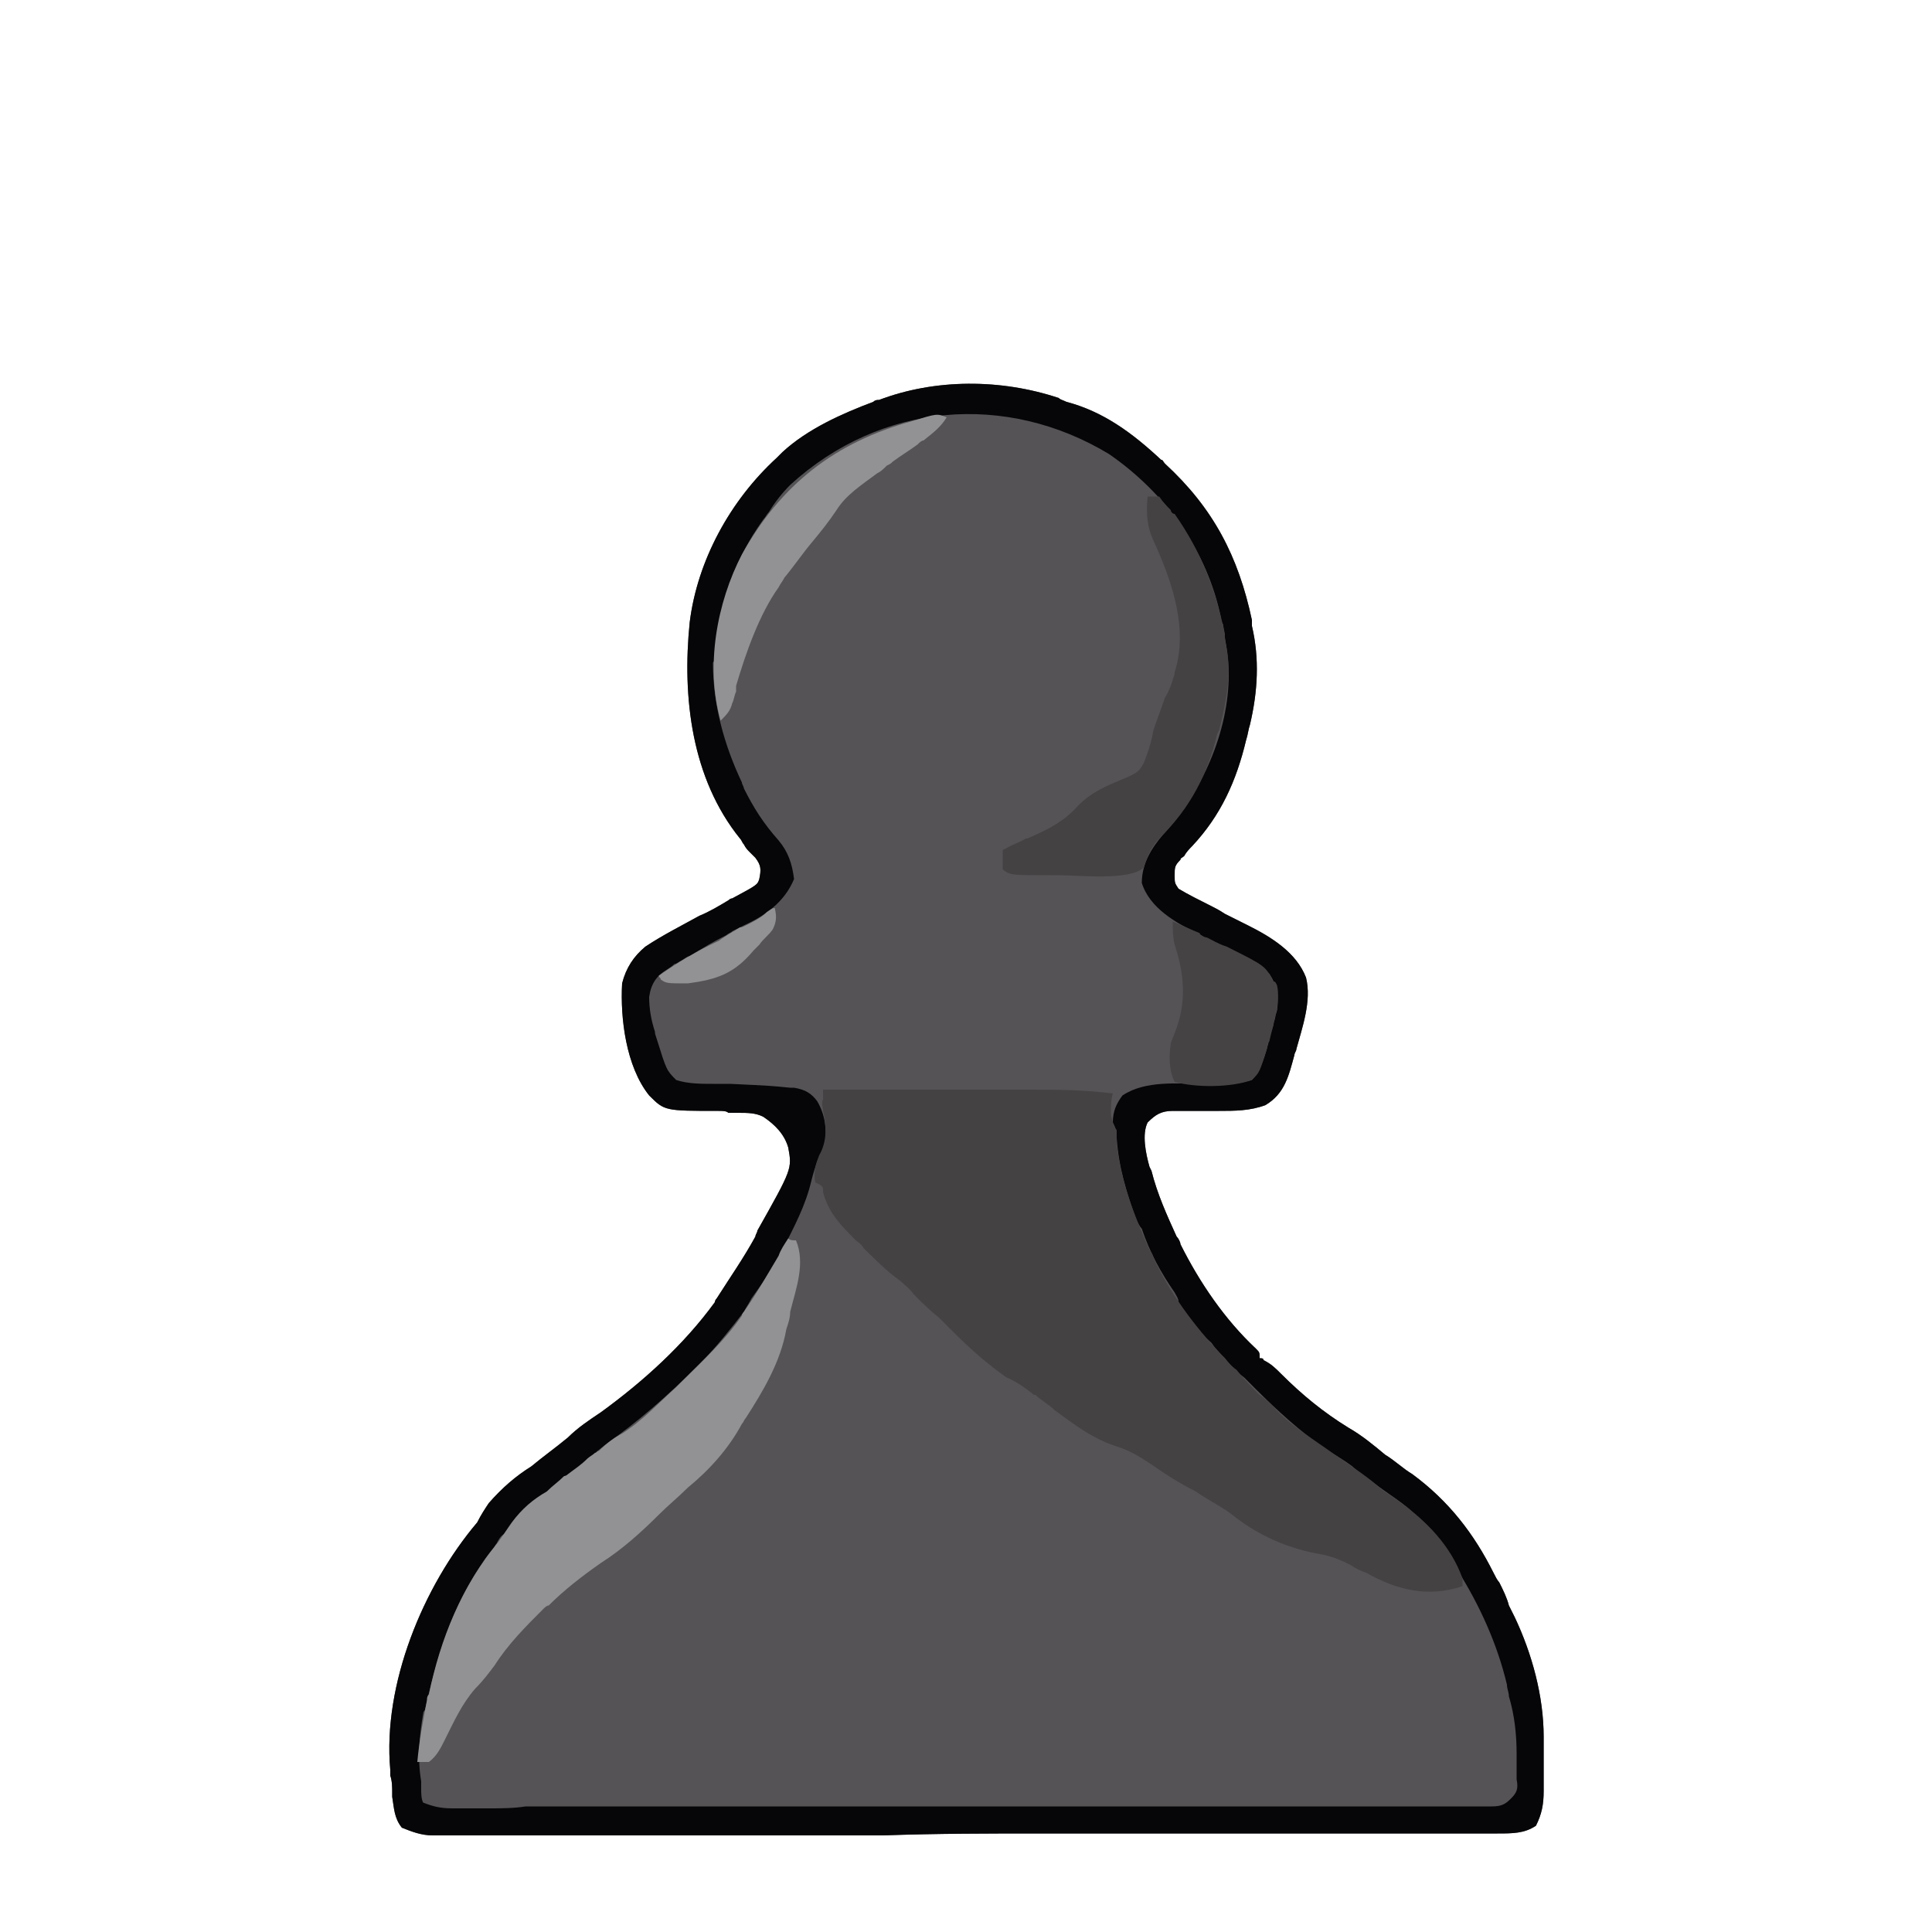
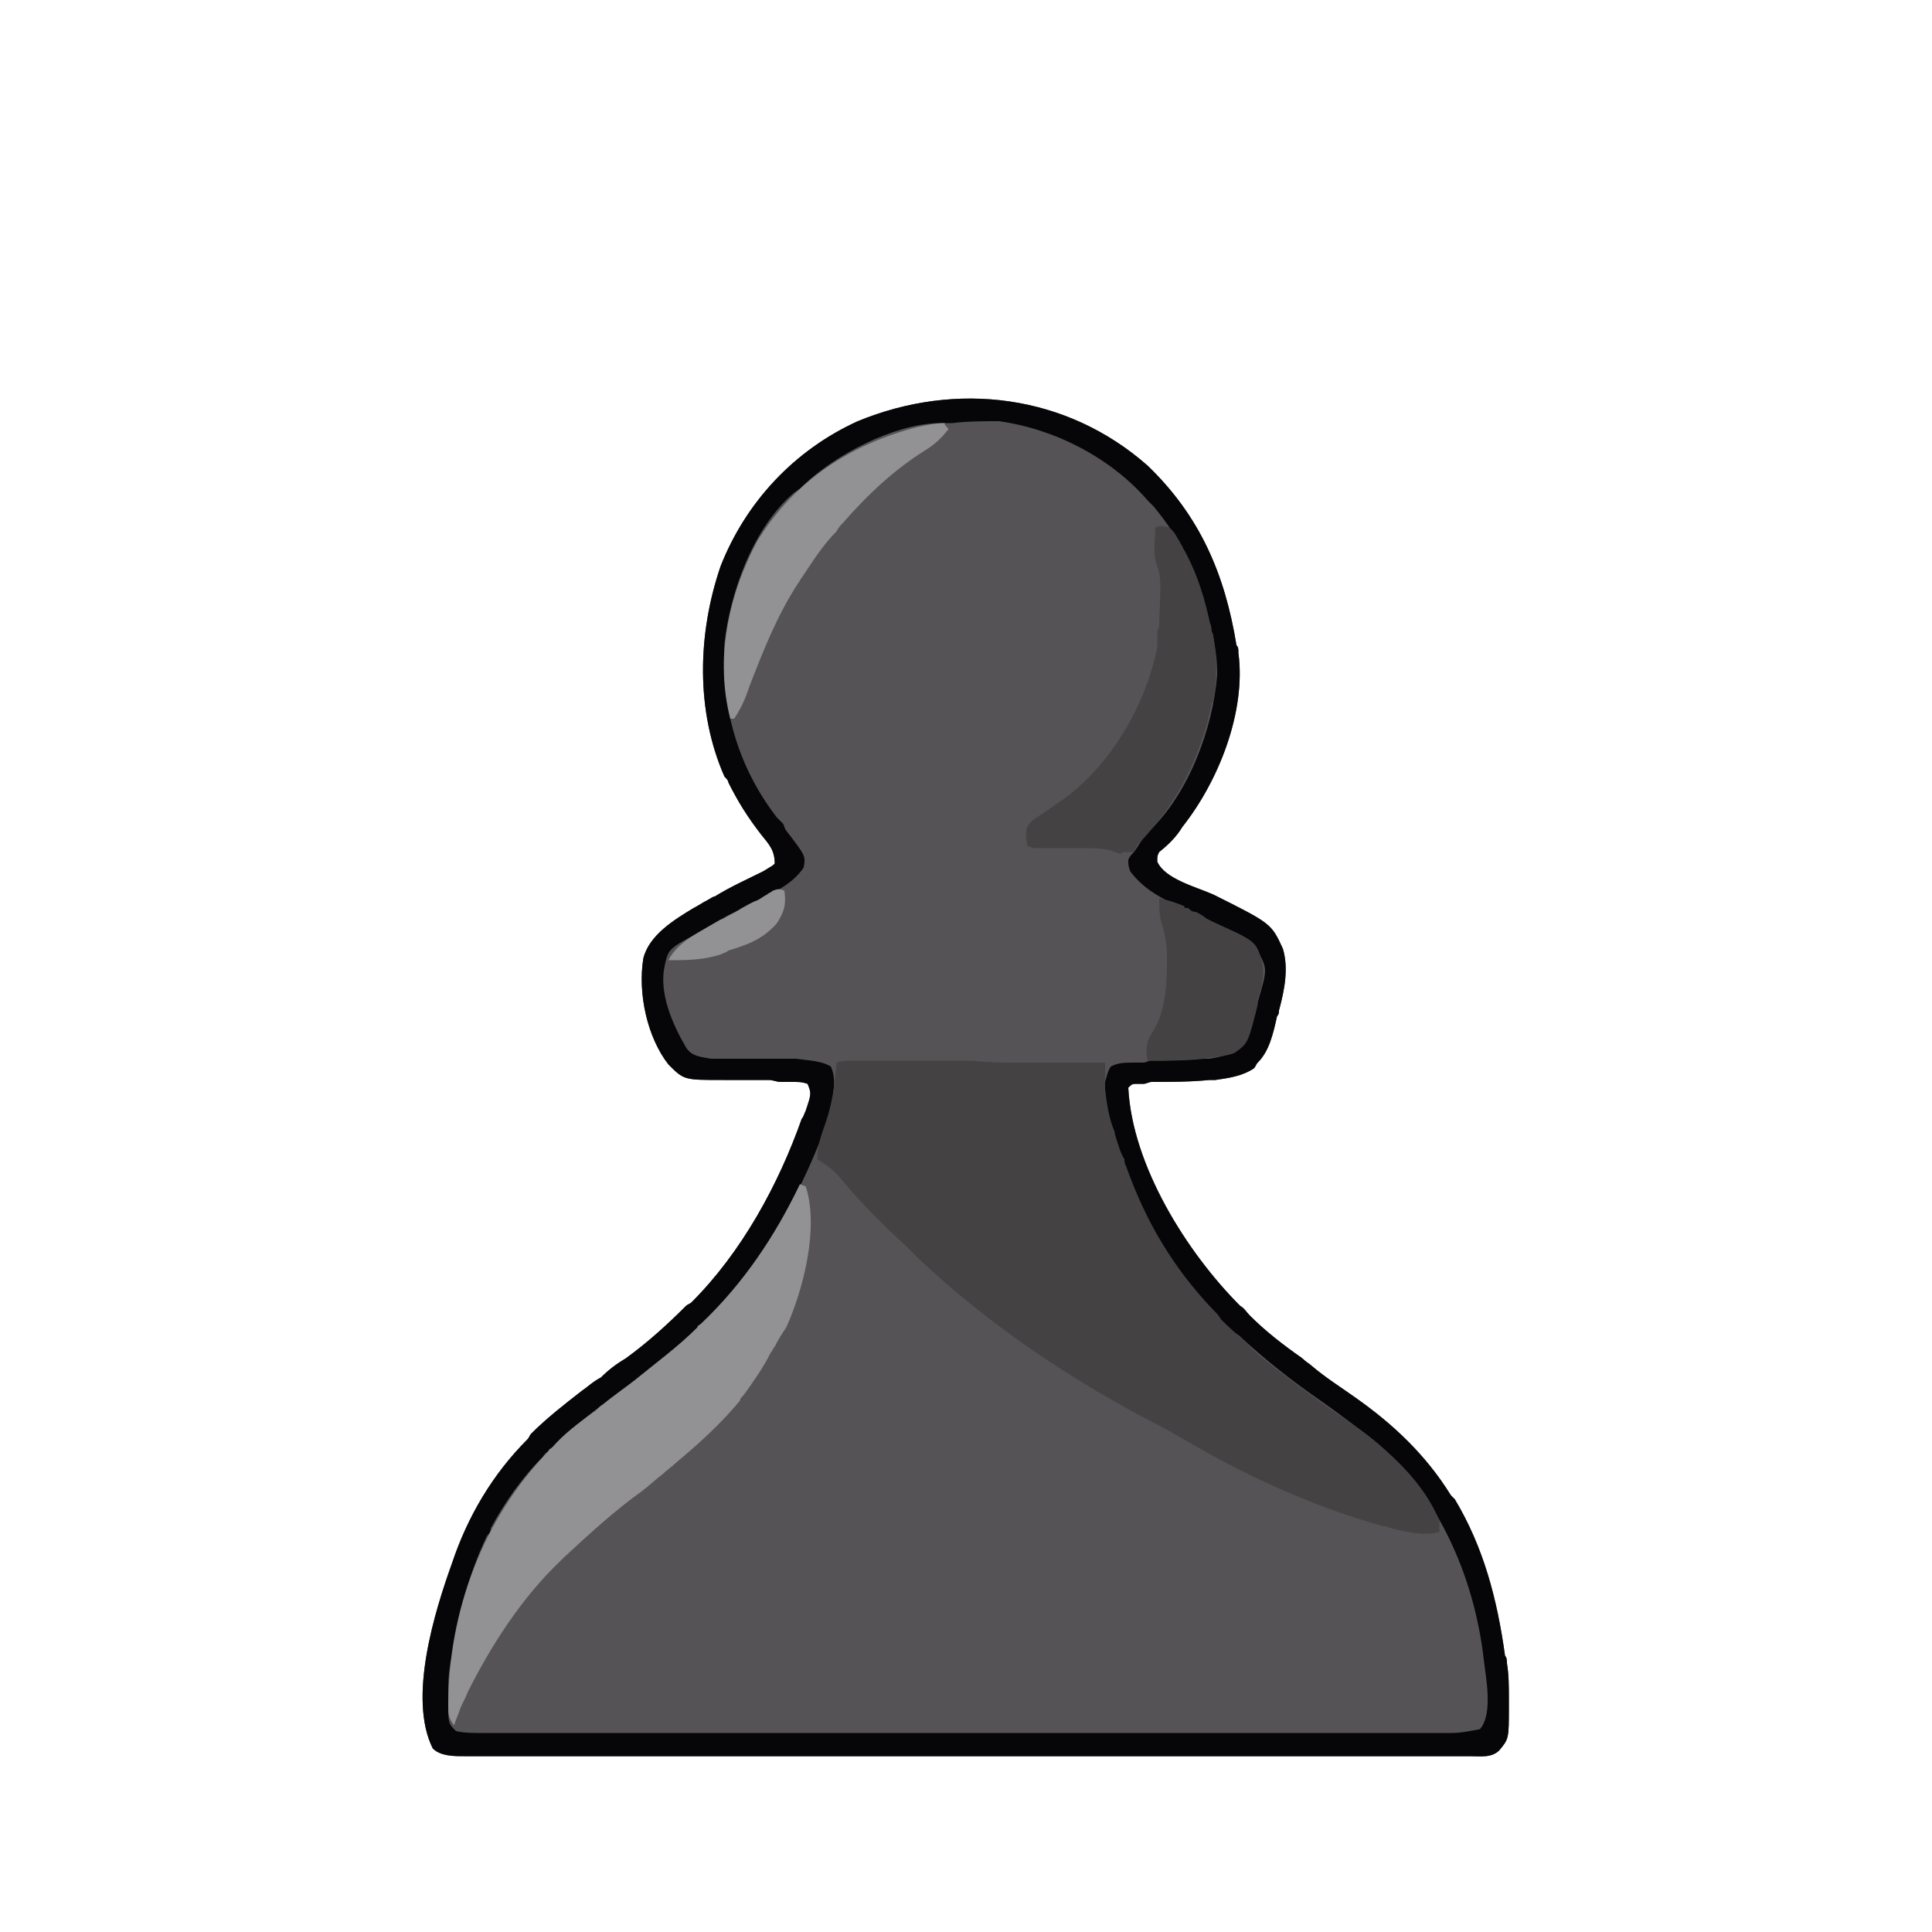
<svg xmlns="http://www.w3.org/2000/svg" viewBox="0 0 100 100">
-   <path d="M54.8 20.6C54.9 20.7 55 20.7 55.2 20.8C57.1 21.3 58.6 22.4 60.1 23.8C60.2 23.8 60.2 23.9 60.3 24C62.8 26.3 64.1 28.8 64.8 32.1C64.8 32.2 64.8 32.3 64.8 32.4C65.2 34.1 65.1 35.8 64.7 37.5C64.6 37.8 64.6 38 64.5 38.3C64 40.4 63.2 42.2 61.7 43.8C61.6 43.9 61.4 44.1 61.3 44.3C61.2 44.4 61.1 44.4 61.1 44.5C60.8 44.8 60.8 44.9 60.8 45.3C60.8 45.7 60.8 45.7 61 46C61.5 46.3 62.1 46.6 62.7 46.9C62.9 47 63.1 47.1 63.4 47.3C63.8 47.5 64.2 47.7 64.6 47.9C65.8 48.5 67.1 49.3 67.6 50.6C67.9 51.8 67.4 53.2 67.1 54.3C67.1 54.4 67 54.5 67 54.6C66.7 55.7 66.5 56.6 65.5 57.2C64.7 57.5 63.9 57.5 63.1 57.5C63 57.5 62.9 57.5 62.8 57.5C62.5 57.5 62.1 57.5 61.7 57.5C61.5 57.5 61.2 57.5 60.9 57.5C60.8 57.5 60.7 57.5 60.7 57.5C60.1 57.5 59.8 57.7 59.4 58.1C59.1 58.7 59.3 59.7 59.5 60.4C59.5 60.4 59.5 60.4 59.6 60.6C59.9 61.8 60.4 62.9 60.9 64C61 64.1 61.1 64.3 61.1 64.4C62.1 66.4 63.4 68.3 65 69.8C65.2 70 65.2 70 65.2 70.3C65.3 70.3 65.4 70.3 65.4 70.4C65.8 70.6 66 70.8 66.3 71.1C67.4 72.2 68.5 73.1 69.8 73.9C70.5 74.3 71.1 74.8 71.7 75.3C72.2 75.6 72.6 76 73.1 76.3C75 77.7 76.3 79.4 77.3 81.4C77.4 81.6 77.5 81.8 77.6 81.9C77.8 82.3 78 82.7 78.1 83.1C78.2 83.3 78.3 83.5 78.4 83.7C79.3 85.6 79.9 87.8 79.9 89.9C79.9 90 79.9 90.1 79.9 90.2C79.9 90.5 79.9 90.7 79.9 90.9C79.9 91.2 79.9 91.5 79.9 91.8C79.9 92 79.9 92.2 79.9 92.4C79.9 92.5 79.9 92.6 79.9 92.7C79.9 93.4 79.8 93.9 79.5 94.5C78.9 94.9 78.3 94.9 77.5 94.9C77.5 94.9 77.5 94.9 77.2 94.9C76.9 94.9 76.6 94.9 76.3 94.9C76 94.9 75.8 94.9 75.6 94.9C74.9 94.9 74.3 94.9 73.6 94.9C72.9 94.9 72.2 94.9 71.5 94.9C69.9 94.9 68.3 94.9 66.7 94.9C66 94.9 65.2 94.9 64.4 94.9C61.7 94.9 59 94.9 56.2 94.9C56.1 94.9 55.9 94.9 55.7 94.9C55.6 94.9 55.4 94.9 55.2 94.9C54.9 94.9 54.5 94.9 54.2 94.9C54.2 94.9 54.2 94.9 53.9 94.9C51.2 94.9 48.5 94.9 45.7 95C42.8 95 39.9 95 37 95C36.7 95 36.3 95 36 95C36 95 36 95 35.8 95C34.5 95 33.3 95 32 95C30.7 95 29.5 95 28.2 95C27.5 95 26.8 95 26.1 95C25.5 95 24.9 95 24.2 95C24 95 23.8 95 23.6 95C23.2 95 22.9 95 22.6 95C22.5 95 22.4 95 22.4 95C21.8 95 21.3 94.8 20.8 94.6C20.4 94.1 20.4 93.6 20.3 93C20.3 93 20.3 92.9 20.3 92.8C20.3 92.5 20.3 92.2 20.2 91.9C20.2 91.8 20.2 91.7 20.2 91.6C19.8 87.2 21.9 82.1 24.7 78.8C24.9 78.4 25.1 78.1 25.3 77.8C26 77 26.7 76.4 27.5 75.9C28.1 75.4 28.8 74.9 29.4 74.4C29.9 73.9 30.5 73.5 31.1 73.1C33.3 71.5 35.4 69.6 37 67.4C37 67.3 37.1 67.2 37.1 67.2C37.8 66.1 38.5 65.1 39.1 64C39.1 63.9 39.2 63.8 39.2 63.7C41 60.5 41 60.5 40.8 59.4C40.6 58.7 40.1 58.2 39.5 57.8C39.1 57.6 38.7 57.6 38.2 57.6C38 57.6 37.9 57.6 37.7 57.6C37.6 57.5 37.4 57.5 37.2 57.5C34.4 57.5 34.4 57.5 33.6 56.7C32.4 55.2 32.1 52.7 32.2 50.9C32.4 50.1 32.8 49.5 33.4 49C34.3 48.4 35.3 47.9 36.2 47.4C36.7 47.2 37.2 46.9 37.7 46.6C37.7 46.6 37.8 46.5 37.9 46.5C39.2 45.8 39.2 45.8 39.3 45.5C39.4 45 39.4 44.8 39.1 44.4C39 44.3 38.9 44.2 38.8 44.1C38.7 44 38.6 43.9 38.5 43.7C38.4 43.6 38.4 43.5 38.3 43.4C35.8 40.3 35.3 36.1 35.7 32.2C36.1 29 37.8 25.9 40.2 23.7C40.3 23.6 40.3 23.6 40.5 23.4C41.8 22.2 43.6 21.4 45.2 20.8C45.3 20.7 45.4 20.7 45.5 20.7C48.4 19.6 51.8 19.6 54.8 20.6Z" fill="#555355" />
-   <path d="M42.1 61.1C42.6 61.4 42.6 61.4 42.8 61.7C42.8 61.8 42.8 61.9 42.8 62C43.2 63.2 44.1 63.9 44.9 64.7C45.1 64.8 45.2 65 45.4 65.2C46.1 65.8 46.8 66.5 47.5 67.1C47.7 67.3 48 67.6 48.3 67.8C48.7 68.3 49.1 68.7 49.6 69C49.8 69.2 49.9 69.4 50.1 69.6C50.9 70.4 51.9 71 52.9 71.6C53.3 71.9 53.8 72.2 54.2 72.6C56.4 74.3 56.4 74.3 57.7 74.7C58.7 75 59.5 75.6 60.4 76.2C61.1 76.7 61.9 77.2 62.7 77.6C63.3 78 63.8 78.3 64.4 78.7C65.6 79.6 67 80.1 68.4 80.4C69.3 80.6 69.9 80.9 70.7 81.3C72.3 82.2 73.9 82.5 75.7 82.1C75.7 82.1 75.8 82 75.8 81.9C76.1 82.4 76.3 83 76.6 83.5C76.7 83.7 76.8 83.8 76.8 84C78 86.2 78.5 88.7 78.5 91.2C78.5 91.4 78.5 91.5 78.5 91.7C78.5 91.8 78.5 91.9 78.5 92.1C78.5 92.2 78.5 92.3 78.5 92.5C78.5 93 78.3 93.1 77.9 93.4C77.6 93.5 77.3 93.5 77 93.5C76.9 93.5 76.8 93.5 76.7 93.5C76.4 93.5 76 93.5 75.7 93.5C75.5 93.5 75.3 93.5 75 93.5C74.4 93.5 73.8 93.5 73.2 93.5C72.5 93.5 71.8 93.5 71.1 93.5C69.8 93.5 68.5 93.5 67.1 93.5C65.7 93.5 64.2 93.5 62.7 93.5C59.8 93.5 56.9 93.5 53.9 93.5C51.3 93.5 48.8 93.5 46.2 93.5C46.1 93.5 46.1 93.5 45.9 93.5C45.7 93.5 45.4 93.5 45.2 93.5C44.8 93.5 44.5 93.5 44.2 93.5C44.1 93.5 44.1 93.5 43.9 93.5C41.3 93.5 38.6 93.5 36 93.5C35.1 93.5 34.1 93.5 33.2 93.5C31.8 93.5 30.3 93.5 28.8 93.5C28.1 93.5 27.5 93.5 26.8 93.6C26.2 93.6 25.6 93.6 25 93.6C24.7 93.6 24.5 93.6 24.3 93.6C24 93.6 23.7 93.6 23.4 93.6C23.3 93.6 23.2 93.6 23.1 93.6C22.7 93.6 22.3 93.5 21.9 93.3C21.8 93 21.8 92.7 21.7 92.3C21.7 92.3 21.7 92.2 21.7 92.1C21.5 90.7 21.8 89.3 22.1 88C22.1 87.9 22.1 87.8 22.2 87.7C22.8 84.8 23.9 82.1 25.8 79.8C26 79.5 26.3 79.1 26.5 78.8C27 78.1 27.6 77.6 28.3 77.2C28.6 76.9 28.9 76.7 29.2 76.4C29.3 76.4 29.4 76.3 29.4 76.3C29.8 76 30.1 75.8 30.4 75.5C30.5 75.4 30.7 75.3 30.8 75.2C30.9 75.2 30.9 75.1 31 75.1C31.4 74.7 31.8 74.4 32.2 74.2C33.3 73.5 34.1 72.6 35 71.8C35.1 71.7 35.2 71.6 35.3 71.5C36.4 70.4 37.5 69.4 38.4 68.1C38.4 68 38.5 67.9 38.5 67.9C39.2 66.8 39.9 65.8 40.5 64.7C40.5 64.6 40.6 64.5 40.6 64.4C41.2 63.3 41.8 62.3 42.1 61.1Z" fill="#555355" />
-   <path d="M54.8 20.6C54.9 20.7 55 20.7 55.2 20.8C57.1 21.3 58.6 22.4 60.1 23.8C60.2 23.8 60.2 23.9 60.3 24C62.8 26.3 64.1 28.8 64.8 32.1C64.8 32.2 64.8 32.3 64.8 32.4C65.2 34.1 65.1 35.8 64.7 37.5C64.6 37.8 64.6 38 64.5 38.3C64 40.4 63.2 42.2 61.7 43.8C61.6 43.9 61.4 44.1 61.3 44.3C61.2 44.4 61.1 44.4 61.1 44.5C60.8 44.8 60.8 44.9 60.8 45.3C60.8 45.7 60.8 45.7 61 46C61.5 46.3 62.1 46.6 62.7 46.9C62.9 47 63.1 47.1 63.4 47.3C63.8 47.5 64.2 47.7 64.6 47.9C65.8 48.5 67.1 49.3 67.6 50.6C67.9 51.8 67.4 53.2 67.1 54.3C67.1 54.4 67 54.5 67 54.6C66.7 55.7 66.5 56.6 65.5 57.2C64.7 57.5 63.9 57.5 63.1 57.5C63 57.5 62.9 57.5 62.8 57.5C62.5 57.5 62.1 57.5 61.7 57.5C61.5 57.5 61.2 57.5 60.9 57.5C60.8 57.5 60.7 57.5 60.7 57.5C60.1 57.5 59.8 57.7 59.4 58.1C59.1 58.7 59.3 59.7 59.5 60.4C59.5 60.4 59.5 60.4 59.6 60.6C59.9 61.8 60.4 62.9 60.9 64C61 64.1 61.1 64.3 61.1 64.4C62.1 66.4 63.4 68.3 65 69.8C65.2 70 65.2 70 65.2 70.3C65.3 70.3 65.4 70.3 65.4 70.4C65.8 70.6 66 70.8 66.3 71.1C67.4 72.2 68.5 73.1 69.8 73.9C70.5 74.3 71.1 74.8 71.7 75.3C72.2 75.6 72.6 76 73.1 76.3C75 77.7 76.3 79.4 77.3 81.4C77.4 81.6 77.5 81.8 77.6 81.9C77.8 82.3 78 82.7 78.1 83.1C78.2 83.3 78.3 83.5 78.4 83.7C79.3 85.6 79.9 87.8 79.9 89.9C79.9 90 79.9 90.1 79.9 90.2C79.9 90.5 79.9 90.7 79.9 90.9C79.9 91.2 79.9 91.5 79.9 91.8C79.9 92 79.9 92.2 79.9 92.4C79.9 92.5 79.9 92.6 79.9 92.7C79.9 93.4 79.8 93.9 79.5 94.5C78.9 94.9 78.3 94.9 77.5 94.9C77.5 94.9 77.5 94.9 77.2 94.9C76.9 94.9 76.6 94.9 76.3 94.9C76 94.9 75.8 94.9 75.6 94.9C74.9 94.9 74.3 94.9 73.6 94.9C72.9 94.9 72.2 94.9 71.5 94.9C69.9 94.9 68.3 94.9 66.7 94.9C66 94.9 65.2 94.9 64.4 94.9C61.7 94.9 59 94.9 56.2 94.9C56.1 94.9 55.9 94.9 55.7 94.9C55.6 94.9 55.4 94.9 55.2 94.9C54.9 94.9 54.5 94.9 54.2 94.9C54.2 94.9 54.2 94.9 53.9 94.9C51.2 94.9 48.5 94.9 45.7 95C42.8 95 39.9 95 37 95C36.7 95 36.3 95 36 95C36 95 36 95 35.8 95C34.5 95 33.3 95 32 95C30.7 95 29.5 95 28.2 95C27.5 95 26.8 95 26.1 95C25.5 95 24.9 95 24.2 95C24 95 23.8 95 23.6 95C23.2 95 22.9 95 22.6 95C22.5 95 22.4 95 22.4 95C21.8 95 21.3 94.8 20.8 94.6C20.4 94.1 20.4 93.6 20.3 93C20.3 93 20.3 92.9 20.3 92.8C20.3 92.5 20.3 92.2 20.2 91.9C20.2 91.8 20.2 91.7 20.2 91.6C19.8 87.2 21.9 82.1 24.7 78.8C24.9 78.4 25.1 78.1 25.3 77.8C26 77 26.7 76.4 27.5 75.9C28.1 75.4 28.8 74.9 29.4 74.4C29.9 73.9 30.5 73.5 31.1 73.1C33.3 71.5 35.4 69.6 37 67.4C37 67.3 37.1 67.2 37.1 67.2C37.8 66.1 38.5 65.1 39.1 64C39.1 63.9 39.2 63.8 39.2 63.7C41 60.5 41 60.5 40.8 59.4C40.6 58.7 40.1 58.2 39.5 57.8C39.1 57.6 38.7 57.6 38.2 57.6C38 57.6 37.9 57.6 37.7 57.6C37.6 57.5 37.4 57.5 37.2 57.5C34.4 57.5 34.4 57.5 33.6 56.7C32.4 55.2 32.1 52.7 32.2 50.9C32.4 50.1 32.8 49.5 33.4 49C34.3 48.4 35.3 47.9 36.2 47.4C36.7 47.2 37.2 46.9 37.7 46.6C37.7 46.6 37.8 46.5 37.9 46.5C39.2 45.8 39.2 45.8 39.3 45.5C39.4 45 39.4 44.8 39.1 44.4C39 44.3 38.9 44.2 38.8 44.1C38.7 44 38.6 43.9 38.5 43.7C38.4 43.6 38.4 43.5 38.3 43.4C35.8 40.3 35.3 36.1 35.7 32.2C36.1 29 37.8 25.9 40.2 23.7C40.3 23.6 40.3 23.6 40.5 23.4C41.8 22.2 43.6 21.4 45.2 20.8C45.3 20.7 45.4 20.7 45.5 20.7C48.4 19.6 51.8 19.6 54.8 20.6ZM40.9 25.1C40.5 25.5 40.1 26 39.8 26.5C39.7 26.6 39.6 26.8 39.5 26.9C38 29 37.2 31.3 37 33.9C37 34 37 34.2 36.9 34.3C36.9 36.5 37.5 38.6 38.4 40.5C38.4 40.6 38.5 40.7 38.5 40.8C39 41.8 39.5 42.6 40.3 43.5C40.8 44.1 41 44.7 41.1 45.5C40.6 46.7 39.6 47.4 38.5 47.9C38.3 48 38.1 48.1 37.9 48.2C37.8 48.3 37.7 48.3 37.6 48.4C37 48.7 36.3 49.1 35.7 49.5C35.6 49.5 35.6 49.5 35.3 49.7C35.1 49.8 35 49.9 34.9 49.9C34.8 50 34.8 50 34.5 50.2C34 50.5 33.7 50.9 33.6 51.6C33.6 52.2 33.7 52.8 33.9 53.4C33.9 53.5 33.9 53.5 34 53.8C34.5 55.4 34.5 55.4 35 55.9C35.6 56.1 36.3 56.1 36.9 56.1C37 56.1 37 56.1 37.4 56.1C37.5 56.1 37.7 56.1 37.8 56.1C39.9 56.2 39.9 56.2 40.9 56.3C41 56.3 41 56.3 41.1 56.3C41.7 56.4 42 56.6 42.3 57C42.7 57.7 42.8 58.4 42.7 59.2C42.6 59.5 42.5 59.8 42.3 60.1C42.2 60.4 42.1 60.7 42 61.1C41.7 62.4 41.1 63.5 40.5 64.7C40.4 64.8 40.4 65 40.3 65.1C39.9 65.8 39.4 66.5 38.9 67.2C38.8 67.4 38.6 67.7 38.5 67.9C37.8 68.8 37.1 69.7 36.3 70.5C36.2 70.6 36.1 70.7 36 70.8C34.5 72.3 33 73.6 31.3 74.8C30.8 75.2 30.3 75.6 29.8 76.1C29.2 76.5 28.6 77 28.1 77.4C27.2 78 26.6 78.5 26.1 79.4C25.9 79.5 25.8 79.7 25.7 79.9C25.6 80 25.6 80.1 25.5 80.2C25.3 80.4 25.1 80.7 24.9 81C23.4 83.2 22.6 85.8 22 88.5C22 88.5 21.9 88.6 21.9 88.7C21.7 89.9 21.6 91 21.8 92.2C21.8 92.3 21.8 92.3 21.8 92.6C21.8 92.8 21.8 93.1 21.9 93.3C22.4 93.5 22.8 93.6 23.4 93.6C23.5 93.6 23.6 93.6 23.7 93.6C24 93.6 24.3 93.6 24.6 93.6C24.8 93.6 25.1 93.6 25.3 93.6C25.9 93.6 26.6 93.6 27.2 93.5C27.9 93.5 28.6 93.5 29.2 93.5C30.7 93.5 32.2 93.5 33.7 93.5C34.6 93.5 35.5 93.5 36.5 93.5C39 93.5 41.6 93.5 44.2 93.5C44.2 93.5 44.2 93.5 44.4 93.5C44.7 93.5 45.1 93.5 45.4 93.5C45.7 93.5 45.9 93.5 46.2 93.5C46.2 93.5 46.2 93.5 46.4 93.5C49 93.5 51.6 93.5 54.2 93.5C57.1 93.5 60 93.5 63 93.5C64.5 93.5 66 93.5 67.6 93.5C68.9 93.5 70.2 93.5 71.5 93.5C72.2 93.5 72.9 93.5 73.5 93.5C74.2 93.5 74.8 93.5 75.4 93.5C75.6 93.5 75.8 93.5 76.1 93.5C76.4 93.5 76.7 93.5 77 93.5C77 93.5 77 93.5 77.2 93.5C77.7 93.5 77.9 93.4 78.2 93.1C78.5 92.8 78.6 92.6 78.5 92.1C78.5 92 78.5 91.8 78.5 91.7C78.5 91.6 78.5 91.4 78.5 91.3C78.5 91.1 78.5 91 78.5 90.8C78.5 89.8 78.4 88.8 78.1 87.8C78.1 87.6 78 87.4 78 87.2C77.5 85.1 76.6 83.1 75.4 81.2C75.4 81.1 75.3 81 75.2 80.9C74.8 80.2 74.4 79.6 73.8 79C73.8 78.9 73.7 78.8 73.6 78.8C73 78 72.1 77.5 71.3 76.9C70.9 76.6 70.4 76.3 70 75.9C69.6 75.6 69.1 75.3 68.6 75C67.3 74.1 66.1 73 65 71.9C64.8 71.7 64.6 71.5 64.4 71.3C64 71 63.7 70.7 63.4 70.3C63.1 70 62.9 69.8 62.7 69.5C62 68.9 61.5 68.2 61 67.4C61 67.2 60.9 67.1 60.8 66.9C60.1 65.9 59.5 64.8 59.1 63.6C59 63.5 58.9 63.3 58.8 63.1C58.3 61.7 57.9 60.4 57.8 58.9C57.8 58.5 57.7 58.3 57.6 58.1C57.6 57.5 57.8 57.1 58.1 56.7C59.3 55.9 61 56.1 62.3 56.1C64 56.1 64 56.1 64.8 55.9C65.3 55.3 65.5 54.6 65.7 53.8C65.7 53.6 65.8 53.4 65.9 53.1C65.9 53 65.9 52.9 66 52.7C66 52.6 66 52.6 66.1 52.3C66.2 51.6 66.1 51 65.7 50.4C65 49.7 64 49.3 63.1 48.9C63 48.8 62.9 48.8 62.8 48.7C62.5 48.6 62.3 48.5 62 48.3C60.9 47.8 59.5 47 59.1 45.7C59.1 44.7 59.6 43.9 60.2 43.2C62.2 41 63.6 37.9 63.6 34.9C63.6 34 63.4 33.1 63.3 32.3C63.2 32.2 63.2 32.1 63.2 32C62.5 28.5 60.3 25.5 57.4 23.5C52.1 20.3 45.6 20.8 40.9 25.1Z" fill="#060507" />
-   <path d="M42.6 56.4C44.2 56.4 45.9 56.4 47.6 56.4C48.4 56.4 49.2 56.4 49.9 56.4C50.7 56.4 51.5 56.4 52.2 56.4C52.5 56.4 52.8 56.4 53.1 56.4C54.6 56.4 56.1 56.4 57.6 56.6C57.5 56.9 57.5 57.3 57.5 57.7C57.6 58.1 57.6 58.2 57.8 58.5C57.8 58.7 57.8 59 57.8 59.2C58 61.1 58.7 62.9 59.5 64.7C59.6 64.8 59.7 65 59.7 65.1C60.6 67 61.8 68.6 63.2 70.1C63.5 70.4 63.7 70.7 64 70.9C64.4 71.4 64.8 71.8 65.2 72.2C65.5 72.4 65.7 72.6 65.9 72.8C66.8 73.8 68 74.5 69.1 75.3C69.8 75.8 70.6 76.3 71.3 76.9C71.6 77.2 72 77.4 72.4 77.7C73.8 78.7 75.1 80 75.7 81.7C75.7 81.8 75.7 82 75.7 82.1C73.9 82.7 72.3 82.3 70.7 81.4C70.4 81.3 70.2 81.2 69.9 81C69.3 80.7 68.8 80.5 68.1 80.4C66.6 80.1 65.2 79.5 63.9 78.5C63.3 78 62.6 77.7 61.9 77.2C61.1 76.8 60.3 76.3 59.6 75.8C59 75.4 58.5 75.1 57.9 74.9C56.6 74.5 55.7 73.8 54.6 73C54.3 72.7 53.9 72.5 53.6 72.2C53.5 72.2 53.5 72.2 53.4 72.1C53 71.8 52.6 71.5 52.1 71.3C51.1 70.6 50.2 69.8 49.3 68.9C49.1 68.7 48.9 68.5 48.6 68.2C48.1 67.8 47.7 67.4 47.3 67C47.1 66.7 46.8 66.5 46.6 66.3C45.9 65.8 45.3 65.2 44.7 64.6C44.6 64.4 44.4 64.3 44.3 64.2C43.5 63.4 42.9 62.8 42.6 61.7C42.6 61.4 42.6 61.4 42.2 61.2C42.1 60.7 42.2 60.3 42.4 59.8C42.8 59.1 42.8 58.3 42.6 57.5C42.6 57.3 42.5 57.1 42.6 56.9C42.6 56.8 42.6 56.8 42.6 56.7C42.6 56.6 42.6 56.6 42.6 56.4Z" fill="#444243" />
-   <path d="M40.8 64.1C40.9 64.2 41 64.2 41.2 64.2C41.7 65.4 41.2 66.7 40.9 67.9C40.9 68.2 40.8 68.5 40.7 68.8C40.4 70.5 39.5 72 38.6 73.4C38.5 73.5 38.5 73.6 38.4 73.7C37.7 75 36.7 76.1 35.6 77C35.1 77.5 34.6 77.9 34.1 78.4C33.2 79.3 32.2 80.2 31.1 80.9C30.1 81.6 29.2 82.3 28.4 83.1C28.3 83.1 28.2 83.2 28.1 83.3C27.2 84.2 26.3 85.1 25.6 86.2C25.3 86.6 25 87 24.6 87.4C23.9 88.2 23.5 89.1 23 90.1C22.8 90.5 22.6 90.9 22.2 91.2C21.9 91.2 21.9 91.2 21.6 91.2C21.7 90.1 21.9 89 22.1 88C22.1 87.9 22.1 87.8 22.2 87.7C22.8 84.8 23.9 82.1 25.8 79.8C26 79.5 26.3 79.1 26.5 78.8C27 78.1 27.6 77.6 28.3 77.2C28.6 76.9 28.9 76.7 29.2 76.4C29.3 76.4 29.4 76.3 29.4 76.3C29.8 76 30.1 75.8 30.4 75.5C30.5 75.4 30.7 75.3 30.8 75.2C30.9 75.2 30.9 75.1 31 75.1C31.4 74.7 31.8 74.4 32.2 74.2C33.3 73.5 34.1 72.6 35 71.8C35.1 71.7 35.2 71.6 35.3 71.5C36.4 70.4 37.5 69.4 38.4 68.1C38.4 68 38.5 67.9 38.5 67.9C39.2 66.9 39.7 66 40.3 65C40.4 64.7 40.6 64.4 40.8 64.1Z" fill="#929193" />
-   <path d="M59.4 25.7C59.7 25.7 59.7 25.7 60 25.7C60.2 26 60.4 26.2 60.6 26.4C60.6 26.5 60.7 26.6 60.8 26.6C62.2 28.6 62.9 30.5 63.4 32.8C63.4 32.9 63.4 33 63.4 33.1C63.8 34.7 63.5 36.2 63.1 37.8C63.1 37.8 63.1 37.8 63 38C62.5 40.1 61.6 41.8 60.1 43.3C59.6 43.8 59.4 44.3 59.2 44.9C58.5 45.6 55.8 45.3 54.8 45.3C54.7 45.3 54.7 45.3 54.3 45.3C52.3 45.3 52.3 45.3 51.9 45C51.9 44.7 51.9 44.4 51.9 44C51.9 44 51.9 44 52.1 43.9C52.4 43.7 52.8 43.6 53.1 43.4C53.2 43.4 53.2 43.4 53.4 43.3C54.3 42.9 55.1 42.5 55.8 41.7C56.4 41.1 57 40.8 57.7 40.5C58.9 40 58.9 40 59.2 39.5C59.4 39 59.6 38.4 59.7 37.8C59.9 37.2 60.1 36.7 60.3 36.1C60.5 35.8 60.6 35.5 60.7 35.2C60.7 35.1 60.8 35 60.8 34.8C61.5 32.6 60.7 30.2 59.8 28.2C59.4 27.4 59.3 26.7 59.4 25.7Z" fill="#444243" />
-   <path d="M49 21.6C48.7 22.1 48.3 22.4 47.8 22.8C47.7 22.8 47.6 22.9 47.5 23C47.1 23.3 46.6 23.6 46.2 23.9C46.1 24 46.1 24 45.9 24.1C45.7 24.3 45.6 24.4 45.4 24.5C44.6 25.1 43.8 25.6 43.3 26.4C42.9 27 42.5 27.5 42 28.1C41.5 28.7 41.1 29.3 40.6 29.9C40.5 30.1 40.4 30.2 40.3 30.4C39.3 31.8 38.6 33.8 38.1 35.5C38.1 35.6 38.1 35.6 38.1 35.8C38 36 38 36.2 37.9 36.4C37.8 36.8 37.6 37 37.3 37.3C36.5 34.5 37.1 31.2 38.4 28.7C40.4 25.1 43.2 22.9 47.2 21.8C48.5 21.4 48.5 21.4 49 21.6Z" fill="#929193" />
-   <path d="M60.7 47.7C61.2 47.9 61.6 48.1 62.1 48.3C62.1 48.4 62.2 48.4 62.3 48.5C62.5 48.5 62.6 48.6 62.8 48.7C63 48.8 63.2 48.9 63.5 49C65.5 50 65.5 50 65.9 50.8C66 50.8 66 50.8 66.1 51C66.3 51.9 65.9 53 65.7 53.9C65.6 54 65.6 54.1 65.6 54.2C65.2 55.5 65.2 55.5 64.8 55.9C63.7 56.3 61.9 56.3 60.8 56C60.5 55.4 60.5 54.7 60.6 54C60.7 53.7 60.8 53.5 60.9 53.2C61.4 51.8 61.3 50.4 60.8 48.9C60.7 48.5 60.7 48.1 60.7 47.7Z" fill="#454344" />
-   <path d="M40.1 47C40.2 47.4 40.2 47.7 40 48.1C39.8 48.4 39.5 48.6 39.3 48.9C39.2 49 39.1 49.1 39 49.2C38 50.4 37.1 50.7 35.6 50.9C34.5 50.9 34.5 50.9 34.2 50.7C34.2 50.6 34.1 50.6 34.1 50.5C35.1 49.8 36.1 49.2 37.2 48.7C37.6 48.4 38 48.2 38.3 48C38.4 48 38.4 48 38.6 47.9C39 47.7 39.4 47.5 39.7 47.2C40 47 40 47 40.1 47Z" fill="#929193" />
+   <path d="M59.4 24.1C62.1 26.7 63.4 29.7 64 33.4C64.1 33.5 64.1 33.6 64.1 33.8C64.5 36.8 63.1 40.4 61.2 42.8C60.9 43.3 60.5 43.7 60 44.1C59.9 44.3 59.9 44.3 59.9 44.6C60.3 45.5 61.9 45.9 62.8 46.3C65.8 47.8 65.8 47.8 66.4 49.1C66.7 50.1 66.5 51.2 66.2 52.3C66.2 52.4 66.2 52.5 66.1 52.6C65.9 53.5 65.7 54.4 65.1 55C65 55.1 65 55.2 64.9 55.3C64.3 55.7 63.6 55.8 62.9 55.9C62.8 55.9 62.8 55.9 62.6 55.9C61.6 56 60.6 56 59.6 56C59.5 56 59.3 56.1 59.2 56.1C59.1 56.1 59 56.1 58.9 56.1C58.6 56.1 58.6 56.1 58.4 56.3C58.6 60.3 61.4 64.8 64.2 67.6C64.4 67.7 64.5 67.9 64.7 68.1C65.5 68.9 66.4 69.6 67.4 70.3C67.6 70.5 67.8 70.6 67.9 70.7C68.6 71.3 69.4 71.8 70.1 72.3C72.1 73.7 73.8 75.3 75.1 77.4C75.2 77.5 75.2 77.5 75.3 77.6C76.8 80.1 77.5 82.8 77.9 85.7C78 85.8 78 86 78 86.1C78.1 86.7 78.1 87.3 78.1 87.9C78.1 88.1 78.1 88.2 78.1 88.3C78.1 90 78.1 90 77.6 90.6C77.2 91 76.6 90.9 76.1 90.9C76 90.9 75.9 90.9 75.8 90.9C75.5 90.9 75.2 90.9 74.9 90.9C74.7 90.9 74.4 90.9 74.2 90.9C73.6 90.9 73 90.9 72.4 90.9C71.7 90.9 71.1 90.9 70.4 90.9C69.1 90.9 67.9 90.9 66.6 90.9C65.5 90.9 64.5 90.9 63.4 90.9C63.1 90.9 62.8 90.9 62.5 90.9C62.5 90.9 62.5 90.9 62.3 90.9C60.2 90.9 58.1 90.9 56 90.9C55.9 90.9 55.8 90.9 55.8 90.9C55.4 90.9 55 90.9 54.6 90.9C54.5 90.9 54.4 90.9 54.3 90.9C54.2 90.9 54 90.9 53.8 90.9C51.3 90.9 48.8 90.9 46.3 90.9C43.5 90.9 40.7 90.9 37.8 90.9C37.5 90.9 37.2 90.9 36.9 90.9C36.9 90.9 36.8 90.9 36.7 90.9C35.5 90.9 34.3 90.9 33.1 90.9C31.9 90.9 30.7 90.9 29.5 90.9C28.9 90.9 28.2 90.9 27.6 90.9C27 90.9 26.4 90.9 25.8 90.9C25.6 90.9 25.4 90.9 25.2 90.9C24.9 90.9 24.6 90.9 24.3 90.9C24.2 90.9 24.1 90.9 24 90.9C23.5 90.9 22.8 90.9 22.4 90.5C21.1 87.9 22.5 83.4 23.4 80.9C24.2 78.5 25.5 76.3 27.3 74.5C27.4 74.4 27.4 74.3 27.5 74.2C28.3 73.4 29.2 72.7 30.1 72C30.4 71.8 30.7 71.5 31.1 71.3C31.5 70.9 31.9 70.6 32.4 70.3C33.5 69.5 34.5 68.6 35.5 67.6C35.6 67.5 35.7 67.5 35.8 67.4C38.4 64.8 40.3 61.3 41.5 57.9C41.6 57.8 41.6 57.7 41.7 57.5C42 56.6 42 56.6 41.8 56.1C41.5 56 41.4 56 41 56C41 56 41 56 40.7 56C40.7 56 40.7 56 40.4 56C40.2 56 40 55.9 39.8 55.9C39.4 55.9 39.1 55.9 38.7 55.9C38.4 55.9 38.1 55.9 37.7 55.9C37.6 55.9 37.5 55.9 37.4 55.9C35.4 55.9 35.4 55.9 34.6 55.1C33.5 53.7 33 51.4 33.3 49.6C33.6 48.4 34.9 47.6 35.9 47C36.1 46.9 36.4 46.7 36.6 46.6C36.8 46.5 36.9 46.4 37 46.4C37.8 45.9 38.7 45.5 39.5 45.1C40 44.8 40 44.8 40.1 44.7C40.1 44 39.8 43.7 39.4 43.2C38.7 42.3 38.2 41.5 37.7 40.5C37.7 40.4 37.6 40.3 37.5 40.2C36 36.8 36.1 32.8 37.3 29.3C38.6 26 41.1 23.3 44.4 21.8C49.5 19.7 55.2 20.4 59.4 24.1Z" fill="#555355" />
+   <path d="M42.2 59.7C42.2 59.8 42.2 59.9 42.3 60C42.4 60 42.4 60.1 42.5 60.1C43.3 60.4 43.8 61.1 44.3 61.8C45.2 62.9 46.2 63.9 47.2 64.8C47.5 65 47.8 65.3 48 65.5C48.7 66.2 49.5 66.8 50.2 67.4C50.3 67.5 50.4 67.5 50.4 67.6C52 68.8 53.6 69.9 55.3 71C55.4 71 55.4 71 55.6 71.2C57.7 72.5 60 73.7 62.3 74.9C62.3 74.9 62.4 75 62.5 75C63.5 75.6 64.6 76.1 65.7 76.6C65.7 76.7 65.8 76.7 65.9 76.7C68.2 77.9 71.2 79.3 73.8 79.3C74 79.3 74.1 79.3 74.2 79.3C74.3 79.3 74.4 79.3 74.5 79.3C74.5 79.1 74.5 79 74.6 78.8C76 81.6 76.9 84.5 76.9 87.7C76.9 87.8 76.9 87.9 76.9 88C76.9 88.2 76.9 88.3 76.9 88.4C76.9 88.5 76.9 88.6 76.9 88.7C76.8 89.2 76.8 89.2 76.6 89.5C76 89.7 75.5 89.7 74.9 89.7C74.8 89.7 74.7 89.7 74.6 89.7C74.3 89.7 74 89.7 73.7 89.7C73.5 89.7 73.3 89.7 73.1 89.7C72.5 89.7 71.9 89.7 71.3 89.7C70.7 89.7 70.1 89.7 69.4 89.7C68.2 89.7 66.9 89.7 65.7 89.7C64.7 89.7 63.7 89.7 62.7 89.7C62.6 89.7 62.6 89.7 62.3 89.7C62 89.7 61.8 89.7 61.6 89.7C58.9 89.7 56.2 89.7 53.4 89.7C51 89.7 48.6 89.7 46.2 89.7C43.5 89.7 40.8 89.7 38 89.7C37.8 89.7 37.5 89.7 37.2 89.7C37 89.7 36.9 89.7 36.7 89.7C35.7 89.7 34.7 89.7 33.7 89.7C32.5 89.7 31.3 89.7 30.1 89.7C29.4 89.7 28.8 89.7 28.2 89.7C27.6 89.7 27 89.7 26.5 89.7C26.3 89.7 26.1 89.7 25.8 89.7C25.6 89.7 25.3 89.7 25 89.7C25 89.7 25 89.7 24.8 89.7C24.3 89.7 23.9 89.7 23.5 89.5C22.8 88.6 23.2 86.6 23.4 85.6C24 81.6 25.6 78.1 28.4 75.1C28.4 75 28.5 75 28.6 74.9C29.2 74.2 29.9 73.7 30.7 73.1C30.9 73 31 72.8 31.2 72.7C31.8 72.2 32.4 71.8 32.9 71.4C34 70.5 35.1 69.7 36.1 68.7C36.1 68.6 36.2 68.6 36.3 68.5C38.9 66.1 40.8 63 42.2 59.7Z" fill="#555355" />
+   <path d="M59.4 24.1C62.1 26.7 63.4 29.7 64 33.4C64.1 33.5 64.1 33.6 64.1 33.8C64.5 36.8 63.1 40.4 61.2 42.8C60.9 43.3 60.5 43.7 60 44.1C59.9 44.3 59.9 44.3 59.9 44.6C60.3 45.5 61.9 45.9 62.8 46.3C65.8 47.8 65.8 47.8 66.4 49.1C66.7 50.1 66.5 51.2 66.2 52.3C66.2 52.4 66.2 52.5 66.1 52.6C65.9 53.5 65.7 54.4 65.1 55C65 55.1 65 55.2 64.9 55.3C64.3 55.7 63.6 55.8 62.9 55.9C62.8 55.9 62.8 55.9 62.6 55.9C61.6 56 60.6 56 59.6 56C59.5 56 59.3 56.1 59.2 56.1C59.1 56.1 59 56.1 58.9 56.1C58.6 56.1 58.6 56.1 58.4 56.3C58.6 60.3 61.4 64.8 64.2 67.6C64.4 67.7 64.5 67.9 64.7 68.1C65.5 68.9 66.4 69.6 67.4 70.3C67.6 70.5 67.8 70.6 67.9 70.7C68.6 71.3 69.4 71.8 70.1 72.3C72.1 73.7 73.8 75.3 75.1 77.4C75.2 77.5 75.2 77.5 75.3 77.6C76.8 80.1 77.5 82.8 77.9 85.7C78 85.8 78 86 78 86.1C78.1 86.7 78.1 87.3 78.1 87.9C78.1 88.1 78.1 88.2 78.1 88.3C78.1 90 78.1 90 77.6 90.6C77.2 91 76.6 90.9 76.1 90.9C76 90.9 75.9 90.9 75.8 90.9C75.5 90.9 75.2 90.9 74.9 90.9C74.7 90.9 74.4 90.9 74.2 90.9C73.6 90.9 73 90.9 72.4 90.9C71.7 90.9 71.1 90.9 70.4 90.9C69.1 90.9 67.9 90.9 66.6 90.9C65.5 90.9 64.5 90.9 63.4 90.9C63.1 90.9 62.8 90.9 62.5 90.9C62.5 90.9 62.5 90.9 62.3 90.9C60.2 90.9 58.1 90.9 56 90.9C55.9 90.9 55.8 90.9 55.8 90.9C55.4 90.9 55 90.9 54.6 90.9C54.5 90.9 54.4 90.9 54.3 90.9C54.2 90.9 54 90.9 53.8 90.9C51.3 90.9 48.8 90.9 46.3 90.9C43.5 90.9 40.7 90.9 37.8 90.9C37.5 90.9 37.2 90.9 36.9 90.9C36.9 90.9 36.8 90.9 36.7 90.9C35.5 90.9 34.3 90.9 33.1 90.9C31.9 90.9 30.7 90.9 29.5 90.9C28.9 90.9 28.2 90.9 27.6 90.9C27 90.9 26.4 90.9 25.8 90.9C25.6 90.9 25.4 90.9 25.2 90.9C24.9 90.9 24.6 90.9 24.3 90.9C24.2 90.9 24.1 90.9 24 90.9C23.5 90.9 22.8 90.9 22.4 90.5C21.1 87.9 22.5 83.4 23.4 80.9C24.2 78.5 25.5 76.3 27.3 74.5C27.4 74.4 27.4 74.3 27.5 74.2C28.3 73.4 29.2 72.7 30.1 72C30.4 71.8 30.7 71.5 31.1 71.3C31.5 70.9 31.9 70.6 32.4 70.3C33.5 69.5 34.5 68.6 35.5 67.6C35.6 67.5 35.7 67.5 35.8 67.4C38.4 64.8 40.3 61.3 41.5 57.9C41.6 57.8 41.6 57.7 41.7 57.5C42 56.6 42 56.6 41.8 56.1C41.5 56 41.4 56 41 56C41 56 41 56 40.7 56C40.7 56 40.7 56 40.4 56C40.2 56 40 55.9 39.8 55.9C39.4 55.9 39.1 55.9 38.7 55.9C38.4 55.9 38.1 55.9 37.7 55.9C37.6 55.9 37.5 55.9 37.4 55.9C35.4 55.9 35.4 55.9 34.6 55.1C33.5 53.7 33 51.4 33.3 49.6C33.6 48.4 34.9 47.6 35.9 47C36.1 46.9 36.4 46.7 36.6 46.6C36.8 46.5 36.9 46.4 37 46.4C37.8 45.9 38.7 45.5 39.5 45.1C40 44.8 40 44.8 40.1 44.7C40.1 44 39.8 43.7 39.4 43.2C38.7 42.3 38.2 41.5 37.7 40.5C37.7 40.4 37.6 40.3 37.5 40.2C36 36.8 36.1 32.8 37.3 29.3C38.6 26 41.1 23.3 44.4 21.8C49.5 19.7 55.2 20.4 59.4 24.1ZM49.3 21.9C48.9 21.9 48.9 21.9 48.5 21.9C46.2 22 43.3 23.5 41.6 25.1C41.4 25.3 41.4 25.3 41.1 25.5C39 27.3 37.8 30.6 37.5 33.3C37.3 36.6 38.2 39.7 40.2 42.3C40.3 42.4 40.4 42.5 40.5 42.6C40.6 42.7 40.6 42.9 40.7 43C41.7 44.3 41.7 44.3 41.6 44.9C41 45.8 40 46.2 39.1 46.7C38.2 47.1 37.4 47.5 36.6 48C36.6 48 36.6 48 36.3 48.2C34.6 49.1 34.6 49.1 34.4 50C34.1 51.4 34.8 53 35.5 54.2C35.8 54.7 36.3 54.7 36.8 54.8C37.3 54.8 37.7 54.8 38.2 54.8C38.4 54.8 38.6 54.8 38.9 54.8C39.2 54.8 39.6 54.8 39.9 54.8C40.2 54.8 40.6 54.8 40.9 54.8C41 54.8 41.1 54.8 41.2 54.8C41.9 54.9 42.5 54.9 43 55.2C43.4 56 43 57.3 42.8 58.1C41.1 62.9 38.1 67.5 34 70.6C33.9 70.7 33.7 70.8 33.6 70.9C33 71.4 32.3 71.9 31.6 72.4C30.5 73.2 29.5 74 28.5 75C28.4 75.1 28.2 75.2 28.1 75.4C27 76.5 26.1 77.8 25.4 79.1C25.4 79.3 25.3 79.4 25.2 79.5C24.3 81.4 23.7 83.6 23.4 85.7C23.4 85.8 23.3 86 23.3 86.2C23.2 86.7 23.2 87.3 23.2 87.8C23.2 87.9 23.2 88 23.2 88.1C23.2 89.2 23.2 89.2 23.6 89.6C24 89.7 24.5 89.7 25 89.7C25.1 89.7 25.2 89.7 25.3 89.7C25.5 89.7 25.8 89.7 26.1 89.7C26.4 89.7 26.6 89.7 26.8 89.7C27.4 89.7 27.9 89.7 28.5 89.7C29.2 89.7 29.8 89.7 30.4 89.7C31.7 89.7 32.9 89.7 34.1 89.7C35.2 89.7 36.2 89.7 37.2 89.7C37.5 89.7 37.7 89.7 38 89.7C38.1 89.7 38.1 89.7 38.2 89.7C40.3 89.7 42.3 89.7 44.3 89.7C44.4 89.7 44.4 89.7 44.6 89.7C44.9 89.7 45.3 89.7 45.7 89.7C45.8 89.7 45.8 89.7 45.9 89.7C46.1 89.7 46.3 89.7 46.4 89.7C48.8 89.7 51.2 89.7 53.7 89.7C56.4 89.7 59.1 89.7 61.8 89.7C63.3 89.7 64.7 89.7 66.1 89.7C67.4 89.7 68.6 89.7 69.8 89.7C70.4 89.7 71.1 89.7 71.7 89.7C72.3 89.7 72.8 89.7 73.4 89.7C73.6 89.7 73.8 89.7 74 89.7C74.3 89.7 74.6 89.7 74.9 89.7C74.9 89.7 74.9 89.7 75.1 89.7C75.6 89.7 76.1 89.6 76.6 89.5C77.3 88.7 76.9 86.8 76.8 85.9C76.3 81.5 74.3 77 70.8 74.3C70 73.7 69.2 73.1 68.5 72.6C66.9 71.5 65.5 70.4 64.1 69.1C63.9 69 63.7 68.8 63.5 68.6C63 68.1 62.6 67.7 62.2 67.2C62.1 67.1 62.1 67.1 61.9 66.9C59.6 64.1 57.1 59.7 57.2 56C57.3 55.7 57.3 55.5 57.5 55.2C57.9 55 58.2 55 58.7 55C58.8 55 58.9 55 59.1 55C59.2 55 59.3 55 59.5 54.9C60.4 54.9 61.4 54.9 62.3 54.8C62.4 54.8 62.5 54.8 62.6 54.8C63.2 54.7 63.7 54.6 64.2 54.2C64.5 54 64.6 53.7 64.7 53.4C64.7 53.3 64.7 53.2 64.8 53.1C64.8 52.9 64.9 52.7 65 52.4C65 52.4 65 52.4 65 52.2C65.6 50.2 65.6 50.2 65.2 49.4C64.9 48.9 64.4 48.6 63.9 48.3C63.8 48.2 63.7 48.2 63.6 48.1C63.1 47.9 62.6 47.6 62.1 47.4C62 47.3 61.9 47.3 61.9 47.3C61.5 47.1 61.2 46.9 60.8 46.8C59.9 46.4 59.1 45.9 58.5 45.1C58.4 44.8 58.4 44.8 58.4 44.5C58.5 44.3 58.5 44.3 58.7 44.1C58.7 44.1 58.7 44.1 58.9 43.8C59.1 43.5 59.2 43.3 59.5 43C61.5 41.1 62.8 37.7 63 34.9C63 34.1 62.9 33.4 62.7 32.6C62.7 32.5 62.7 32.4 62.6 32.2C62.1 29.9 61.2 28 59.7 26.2C59.6 26.1 59.6 26.1 59.4 25.9C57.5 23.7 54.6 22.2 51.7 21.8C50.9 21.8 50.1 21.8 49.3 21.9Z" fill="#060507" />
+   <path d="M44.1 54.9C44.2 54.9 44.2 54.9 44.5 54.9C44.6 54.9 44.7 54.9 44.9 54.9C44.9 54.9 44.9 54.9 45.3 54.9C45.6 54.9 46 54.9 46.4 54.9C46.7 54.9 47.1 54.9 47.5 54.9C48.2 54.9 48.9 54.9 49.7 54.9C50.5 54.9 51.3 55 52.1 55C53.8 55 55.5 55 57.2 55C57.2 55 57.2 55 57.2 55.2C57.2 55.5 57.2 55.8 57.2 56.1C57.2 56.2 57.2 56.2 57.2 56.4C57.3 57.2 57.4 57.9 57.7 58.6C57.7 58.7 57.7 58.7 57.8 59C57.9 59.3 58 59.7 58.2 60C58.2 60.1 58.2 60.2 58.3 60.4C59.3 63.2 60.7 65.6 62.8 67.8C63 68 63.1 68.1 63.2 68.3C63.7 68.8 64.2 69.2 64.7 69.7C64.7 69.7 64.7 69.7 65 70C66.3 71.1 67.7 72.1 69.1 73.1C71.2 74.5 73.5 76.3 74.5 78.7C74.5 79 74.5 79 74.5 79.3C73.6 79.5 72.8 79.3 72 79.1C71.8 79 71.7 79 71.6 79C68.4 78.1 65.4 76.8 62.5 75.2C61.8 74.8 61.1 74.4 60.4 74C55.7 71.6 51.3 68.7 47.5 65.1C47.3 64.9 47.1 64.7 46.9 64.5C45.7 63.4 44.6 62.3 43.6 61.1C43.2 60.6 42.8 60.3 42.3 60C42.3 59.3 42.5 58.8 42.7 58.2C43.1 57.1 43.2 56.1 43.3 55C43.6 54.9 43.8 54.9 44.1 54.9Z" fill="#444243" />
+   <path d="M41.4 61.3C41.5 61.3 41.6 61.4 41.7 61.4C42.4 63.5 41.6 66.7 40.7 68.7C40.5 69 40.3 69.3 40.1 69.7C40 69.8 40 69.9 39.9 70C39.5 70.8 39 71.5 38.5 72.2C38.4 72.3 38.3 72.4 38.3 72.5C37.3 73.7 36.2 74.7 35 75.7C34.8 75.9 34.5 76.1 34.3 76.3C33.9 76.6 33.6 76.9 33.2 77.2C31.8 78.2 30.5 79.4 29.2 80.6C29.2 80.6 29.2 80.6 29 80.8C27 82.7 25.4 85.2 24.2 87.6C24.1 87.9 23.9 88.2 23.8 88.5C23.7 88.8 23.6 89 23.5 89.3C23.2 88.9 23.2 88.7 23.2 88.3C23.2 83.4 25 78.6 28.4 75.1C28.4 75 28.5 75 28.6 74.9C29.2 74.2 29.9 73.7 30.7 73.1C30.9 73 31 72.8 31.2 72.7C31.8 72.2 32.4 71.8 32.9 71.4C34 70.5 35.1 69.7 36.1 68.7C36.1 68.6 36.2 68.6 36.3 68.5C38.5 66.4 40.1 64 41.4 61.3Z" fill="#929193" />
+   <path d="M59.8 27.3C60.1 27.2 60.1 27.2 60.5 27.3C60.8 27.5 60.9 27.8 61.1 28.1C61.1 28.2 61.2 28.2 61.2 28.3C62 29.7 62.4 31.1 62.7 32.6C62.7 32.7 62.8 32.8 62.8 32.9C63 34.1 63 35.1 62.8 36.3C62.7 36.4 62.7 36.4 62.7 36.5C62.1 39.3 60.9 41.6 59 43.6C58.8 43.8 58.8 43.8 58.7 44.1C58.6 44.1 58.4 44.1 58.3 44.1C58.2 44.1 58.1 44.1 58 44.2C57.7 44.1 57.7 44.1 57.4 44C56.9 43.9 56.6 43.9 56.1 43.9C56.1 43.9 56 43.9 55.9 43.9C55.7 43.9 55.4 43.9 55.2 43.9C55 43.9 54.7 43.9 54.5 43.9C54.3 43.9 54 43.9 53.8 43.9C53.5 43.9 53.5 43.9 53.2 43.8C53.1 43.4 53 43 53.3 42.6C53.5 42.4 53.8 42.2 54 42.1C54.1 42 54.3 41.9 54.4 41.8C54.6 41.7 54.8 41.5 55 41.4C57.5 39.6 59.3 36.5 59.9 33.5C59.9 33.3 59.9 33.1 59.9 33C59.9 32.9 59.9 32.8 59.9 32.7C59.9 32.6 60 32.5 60 32.4C60 32.3 60 32.2 60 32.1C60.1 29.9 60.1 29.9 59.8 29C59.7 28.4 59.8 27.8 59.8 27.3Z" fill="#444243" />
+   <path d="M48.9 21.9C48.9 22 48.9 22 49.1 22.2C48.8 22.6 48.4 23 47.9 23.3C46.3 24.3 44.9 25.6 43.6 27.1C43.5 27.2 43.4 27.3 43.3 27.5C42.6 28.2 42.1 29 41.5 29.9C41.4 30 41.4 30.1 41.3 30.2C40.2 31.9 39.5 33.7 38.8 35.5C38.6 36.1 38.4 36.6 38 37.2C38 37.2 37.9 37.2 37.8 37.2C37 34.1 37.7 30.8 39.2 28C41.1 24.9 44 23 47.5 22.1C48 22 48.4 21.9 48.9 21.9Z" fill="#929193" />
+   <path d="M60 46.5C60.5 46.6 60.8 46.7 61.3 46.9C61.3 47 61.3 47 61.5 47C61.6 47.1 61.7 47.2 61.9 47.2C62.1 47.3 62.3 47.4 62.5 47.6C65 48.7 65 48.7 65.3 49.7C65.4 50.1 65.4 50.5 65.3 51C65.3 51.1 65.3 51.2 65.2 51.3C65.2 51.4 65.2 51.5 65.1 51.7C65.1 51.8 65.1 51.9 65.1 52C64.6 54 64.6 54 63.9 54.5C63.4 54.7 62.8 54.7 62.2 54.8C62.2 54.8 62.1 54.8 62 54.8C61.1 54.9 60.2 54.9 59.4 54.9C59.3 54.4 59.3 54 59.6 53.5C60.3 52.5 60.4 51.1 60.4 49.8C60.4 49.7 60.4 49.6 60.4 49.5C60.4 48.9 60.3 48.3 60.1 47.7C60 47.3 60 46.9 60 46.5Z" fill="#444243" />
+   <path d="M40.6 46.1C40.7 46.8 40.6 47.2 40.2 47.8C39.5 48.6 38.7 48.9 37.7 49.2C37.6 49.3 37.5 49.3 37.3 49.4C36.4 49.7 35.5 49.7 34.6 49.7C35.1 48.7 36.3 48.2 37.3 47.6C37.4 47.6 37.5 47.5 37.7 47.4C37.9 47.3 38.1 47.2 38.4 47C38.6 46.9 38.9 46.7 39.2 46.6C39.4 46.5 39.5 46.4 39.7 46.3C39.8 46.2 39.9 46.2 40 46.1C40.3 46 40.3 46 40.6 46.1Z" fill="#929193" />
</svg>
